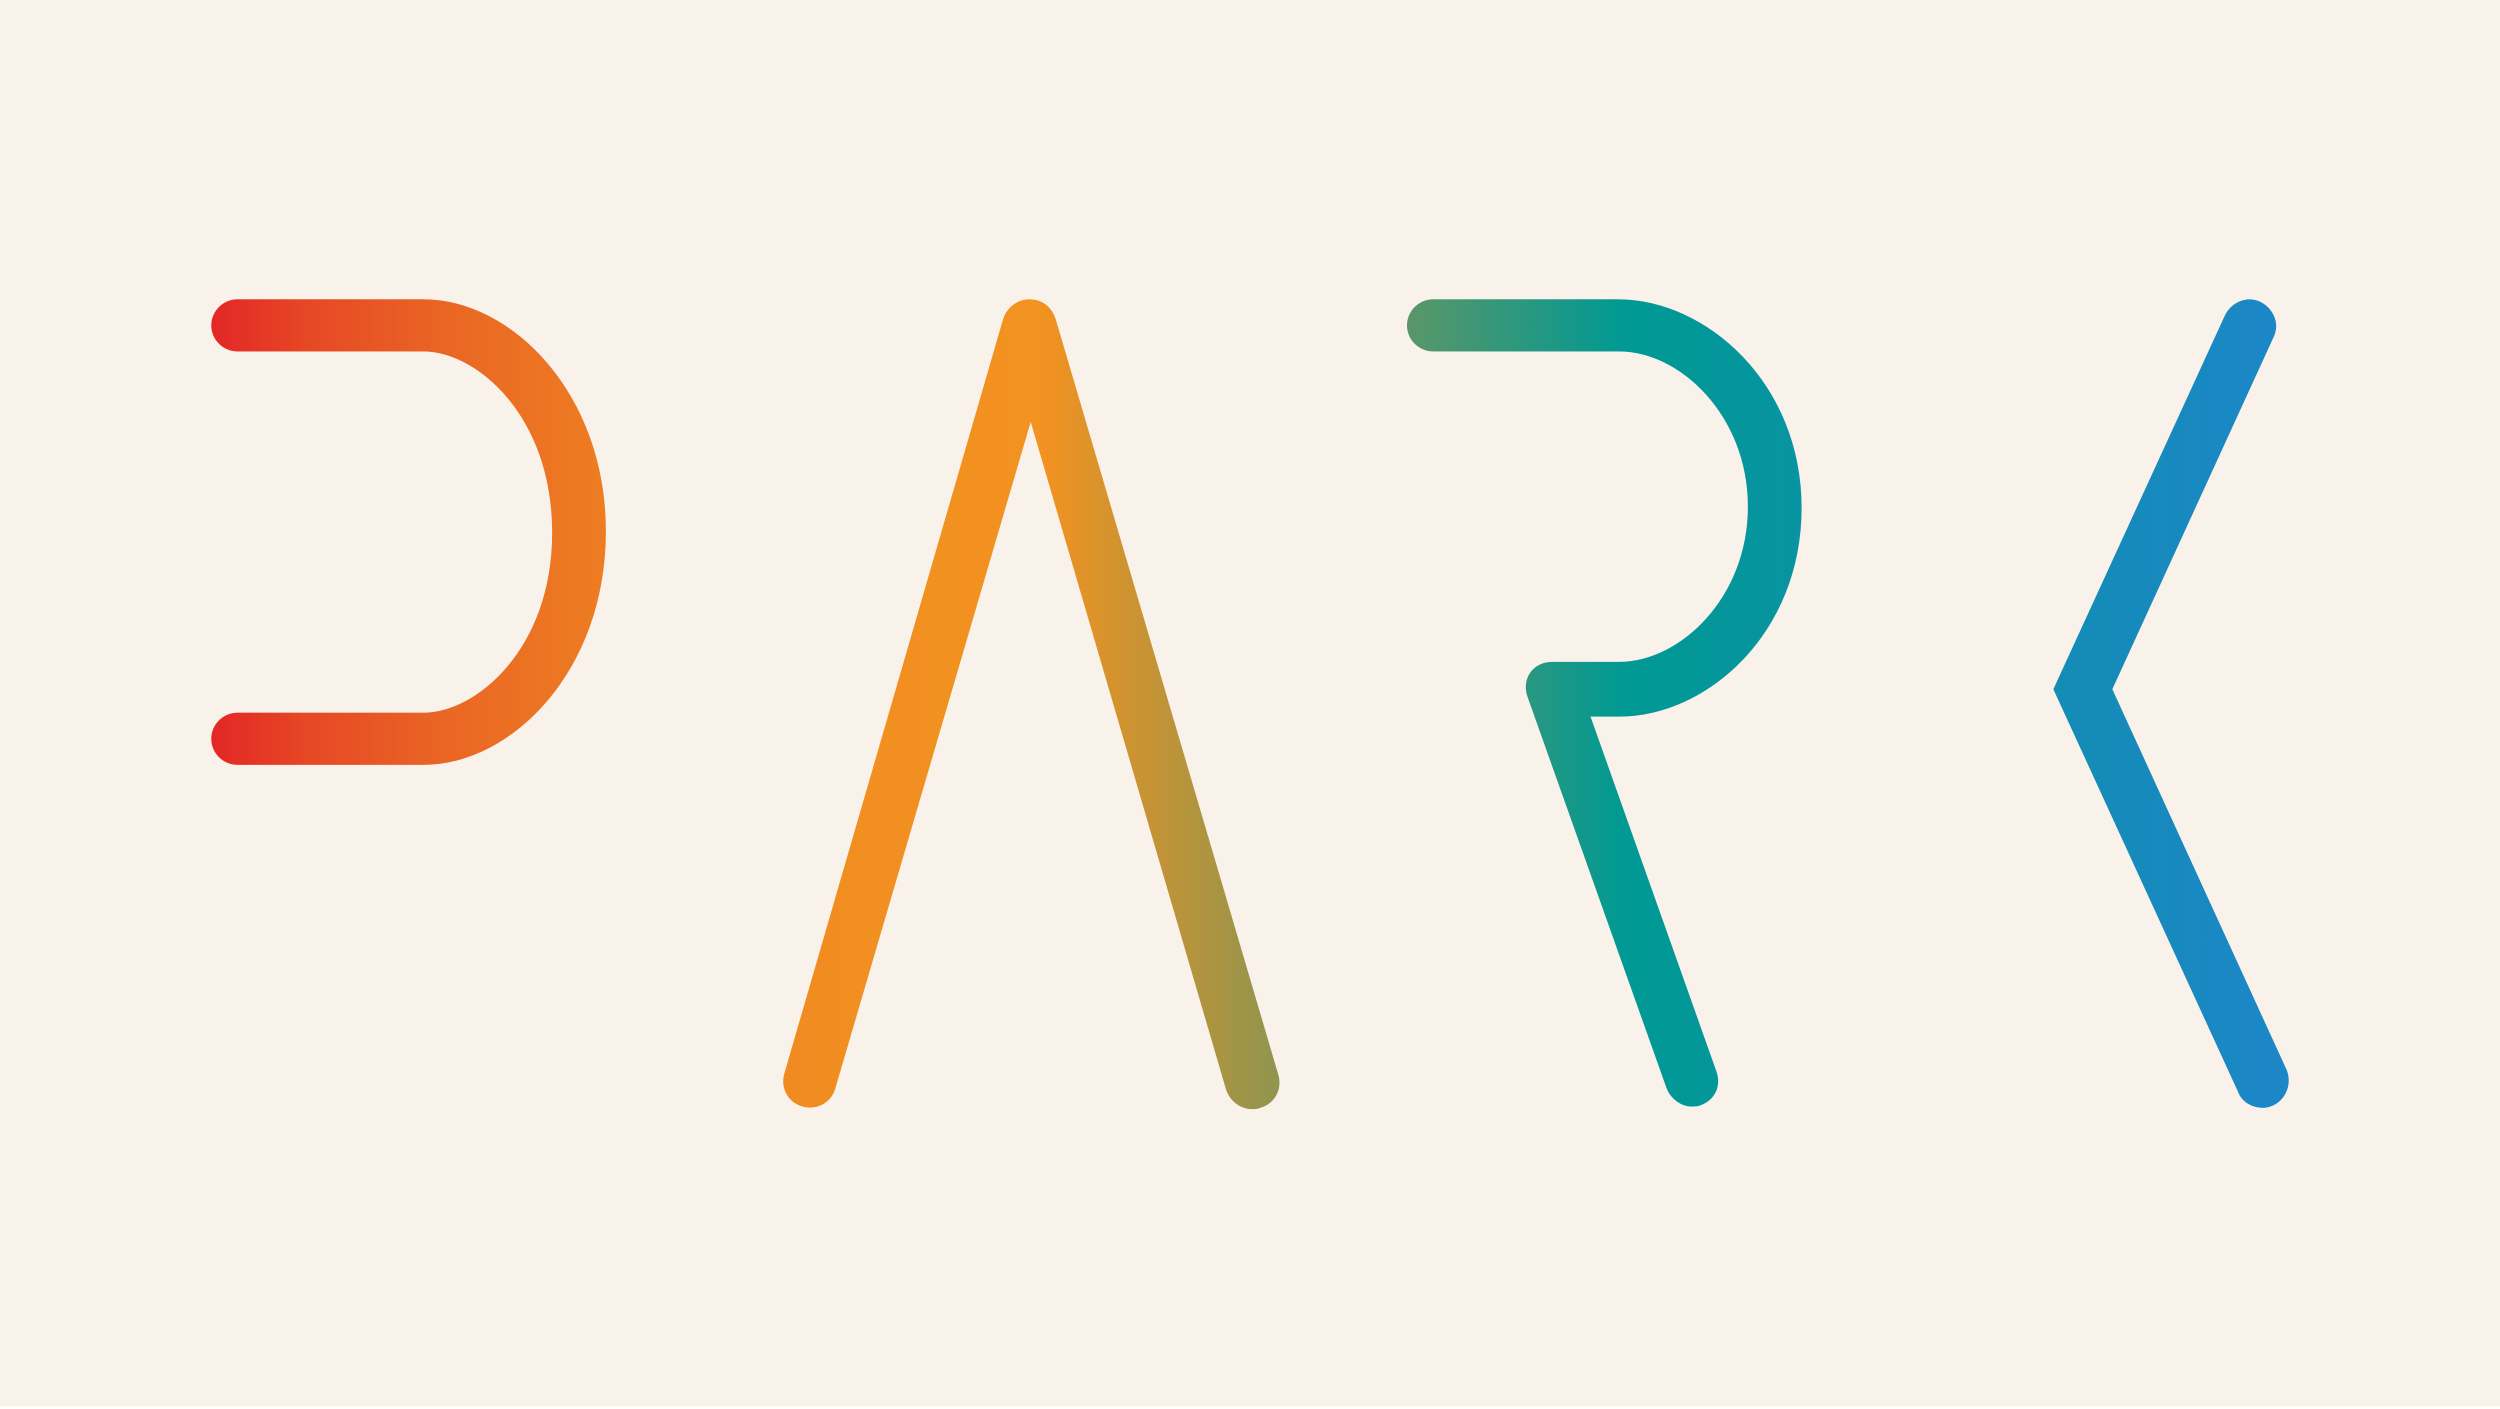
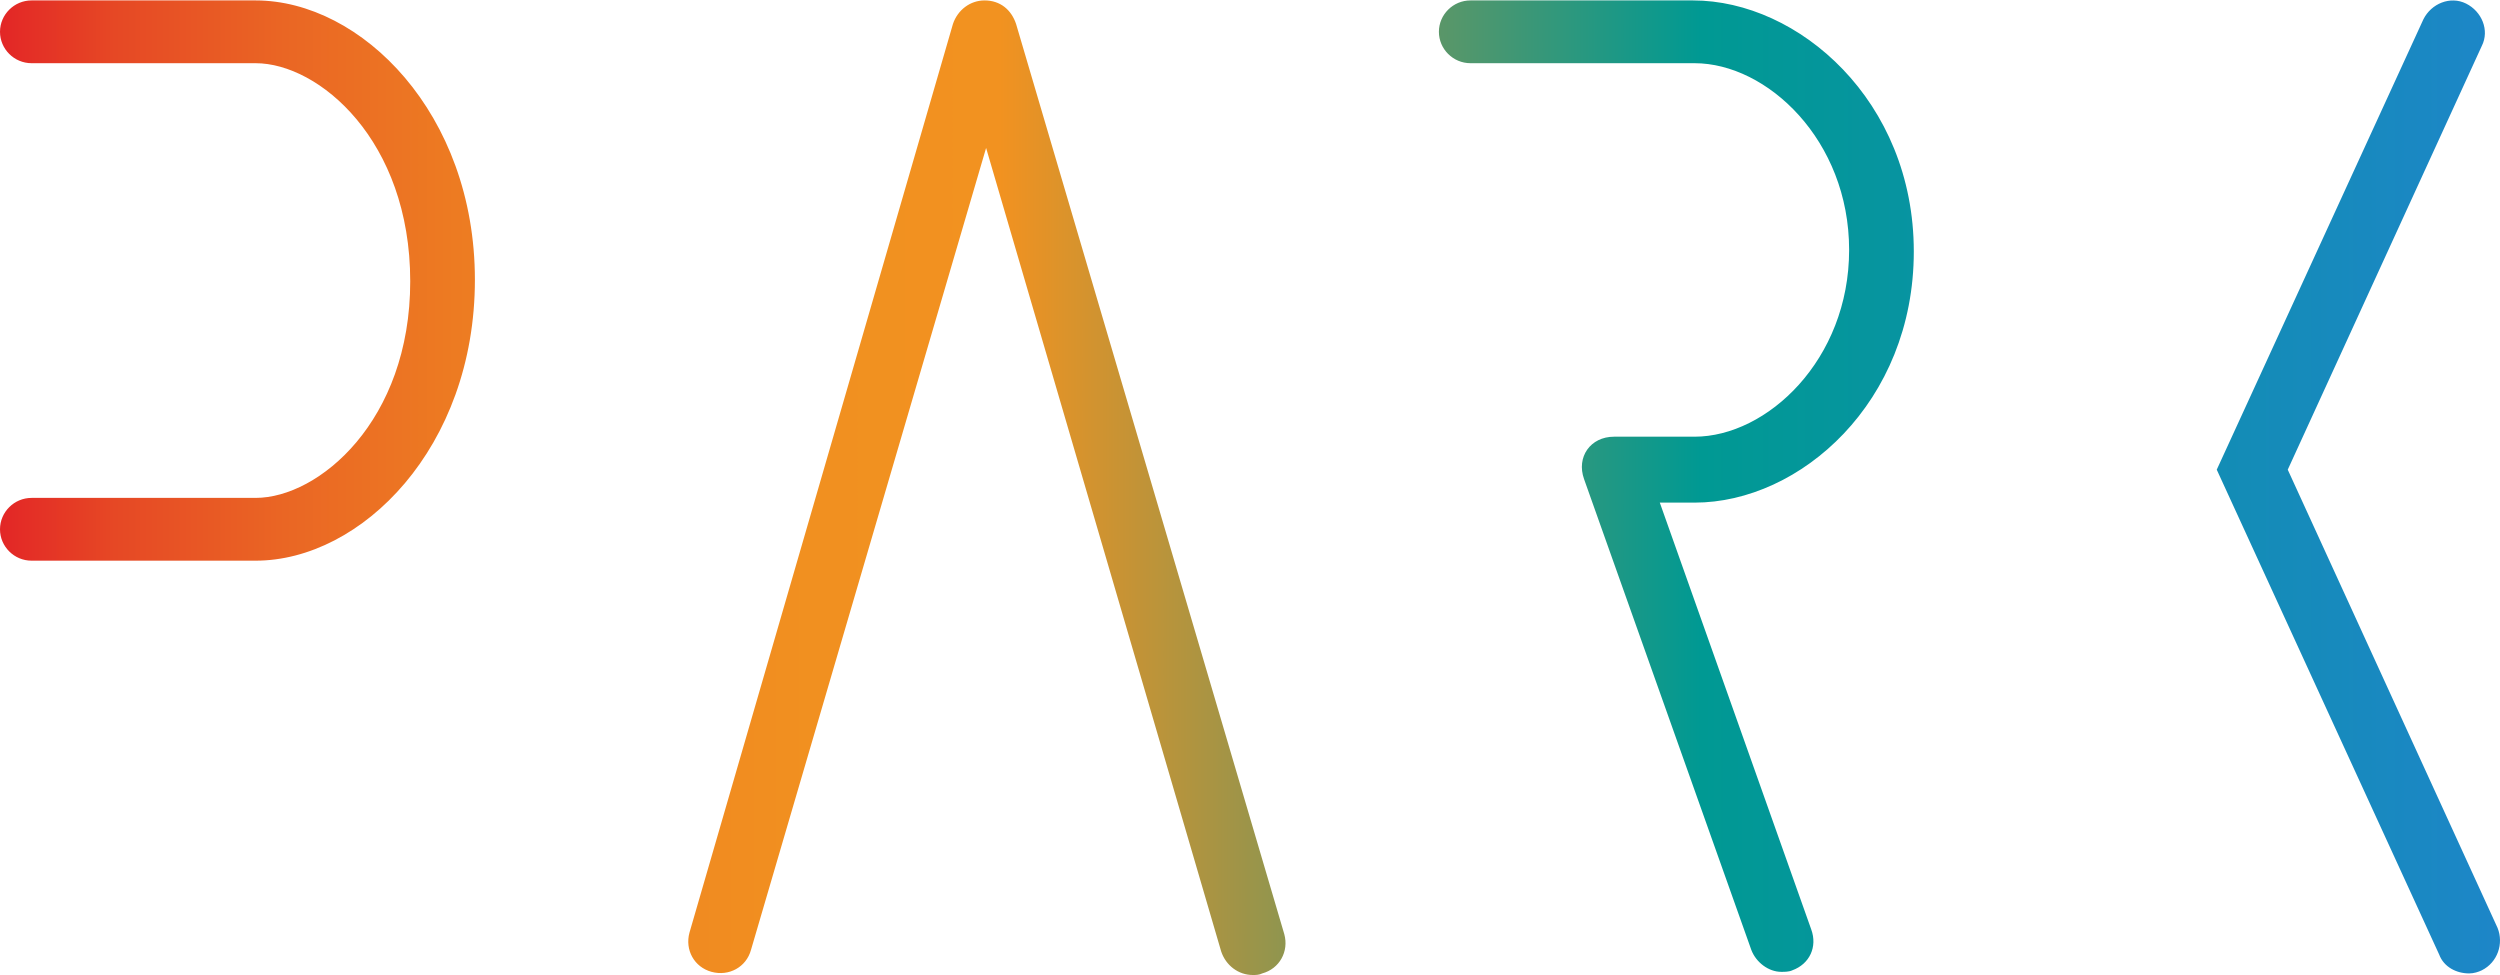
- <svg xmlns="http://www.w3.org/2000/svg" width="142" height="80" viewBox="0 0 142 80" fill="none">
-   <rect width="142" height="79.88" fill="#F9F2EB" />
-   <path d="M24.064 17H13.489C12.67 17 12 17.667 12 18.482C12 19.296 12.67 19.963 13.489 19.963H24.064C27.043 19.963 31.362 23.593 31.362 30.259C31.362 36.852 27.043 40.481 24.064 40.481H13.489C12.67 40.481 12 41.148 12 41.963C12 42.778 12.67 43.444 13.489 43.444H24.064C29.054 43.444 34.415 38.111 34.415 30.185C34.415 22.333 29.054 17 24.064 17ZM59.959 18.111C59.735 17.444 59.214 17 58.469 17C57.799 17 57.203 17.444 56.98 18.111L44.543 61C44.32 61.815 44.767 62.63 45.586 62.852C46.405 63.074 47.224 62.63 47.448 61.815L58.544 23.963L69.64 61.889C69.863 62.556 70.459 63 71.129 63C71.278 63 71.427 63 71.576 62.926C72.395 62.704 72.842 61.889 72.618 61.074L59.959 18.111ZM91.906 17H81.406C80.587 17 79.916 17.667 79.916 18.482C79.916 19.296 80.587 19.963 81.406 19.963H91.981C95.406 19.963 99.279 23.593 99.279 28.778C99.279 33.963 95.406 37.593 91.981 37.593H88.183C87.066 37.593 86.395 38.556 86.768 39.593L94.662 61.815C94.885 62.407 95.481 62.852 96.076 62.852C96.225 62.852 96.449 62.852 96.598 62.778C97.417 62.481 97.789 61.667 97.491 60.852L90.342 40.704H91.981C96.97 40.704 102.332 35.963 102.332 28.852C102.332 21.741 96.896 17 91.906 17ZM129.886 60.778L119.981 39.148L129.141 19.148C129.513 18.407 129.141 17.518 128.396 17.148C127.652 16.778 126.758 17.148 126.386 17.889L116.63 39.148L127.13 62.037C127.354 62.63 127.95 62.926 128.545 62.926C128.769 62.926 128.992 62.852 129.141 62.778C129.886 62.407 130.184 61.519 129.886 60.778Z" fill="url(#paint0_linear)" />
+ <svg xmlns="http://www.w3.org/2000/svg" width="100" height="39" viewBox="0 0 100 39" fill="none">
+   <path d="M10.224 0.017H1.262C0.568 0.017 0 0.582 0 1.272C0 1.963 0.568 2.528 1.262 2.528H10.224C12.748 2.528 16.409 5.604 16.409 11.254C16.409 16.84 12.748 19.916 10.224 19.916H1.262C0.568 19.916 0 20.481 0 21.172C0 21.862 0.568 22.427 1.262 22.427H10.224C14.452 22.427 18.996 17.908 18.996 11.191C18.996 4.537 14.452 0.017 10.224 0.017ZM40.643 0.958C40.454 0.393 40.012 0.017 39.381 0.017C38.813 0.017 38.308 0.393 38.118 0.958L27.579 37.305C27.39 37.995 27.768 38.686 28.463 38.874C29.157 39.063 29.851 38.686 30.04 37.995L39.444 5.918L48.847 38.058C49.036 38.623 49.541 39 50.109 39C50.236 39 50.362 39 50.488 38.937C51.182 38.749 51.561 38.058 51.372 37.368L40.643 0.958ZM67.717 0.017H58.819C58.124 0.017 57.556 0.582 57.556 1.272C57.556 1.963 58.124 2.528 58.819 2.528H67.78C70.683 2.528 73.965 5.604 73.965 9.998C73.965 14.392 70.683 17.468 67.78 17.468H64.562C63.615 17.468 63.047 18.284 63.362 19.163L70.052 37.995C70.242 38.498 70.746 38.874 71.251 38.874C71.377 38.874 71.567 38.874 71.693 38.812C72.387 38.56 72.703 37.87 72.45 37.179L66.392 20.105H67.78C72.009 20.105 76.552 16.087 76.552 10.061C76.552 4.034 71.945 0.017 67.717 0.017ZM99.903 37.117L91.51 18.787L99.272 1.837C99.588 1.21 99.272 0.456 98.641 0.142C98.01 -0.171 97.253 0.142 96.937 0.77L88.67 18.787L97.568 38.184C97.757 38.686 98.262 38.937 98.767 38.937C98.957 38.937 99.146 38.874 99.272 38.812C99.903 38.498 100.156 37.744 99.903 37.117Z" fill="url(#paint0_linear_64:113)" />
  <defs>
-     <linearGradient id="paint0_linear" x1="12" y1="39.962" x2="130.006" y2="39.962" gradientUnits="userSpaceOnUse">
+     <linearGradient id="paint0_linear_64:113" x1="0" y1="19.476" x2="100.005" y2="19.476" gradientUnits="userSpaceOnUse">
      <stop stop-color="#E32626" />
      <stop offset="0.046" stop-color="#E64825" />
      <stop offset="0.114" stop-color="#EA6624" />
      <stop offset="0.182" stop-color="#ED7B22" />
      <stop offset="0.252" stop-color="#F08821" />
      <stop offset="0.324" stop-color="#F19020" />
      <stop offset="0.4" stop-color="#F29220" />
      <stop offset="0.68" stop-color="#009993" />
      <stop offset="1" stop-color="#1D86C8" />
    </linearGradient>
  </defs>
</svg>
